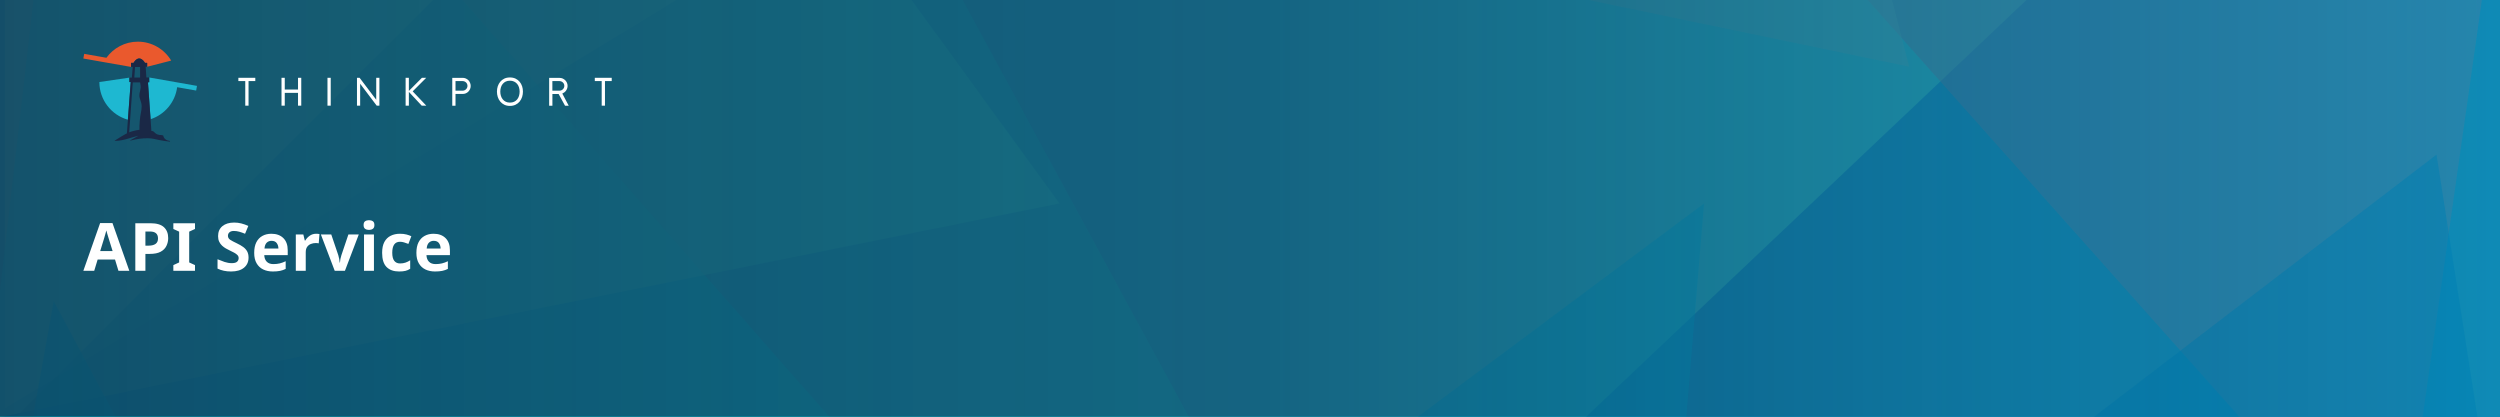
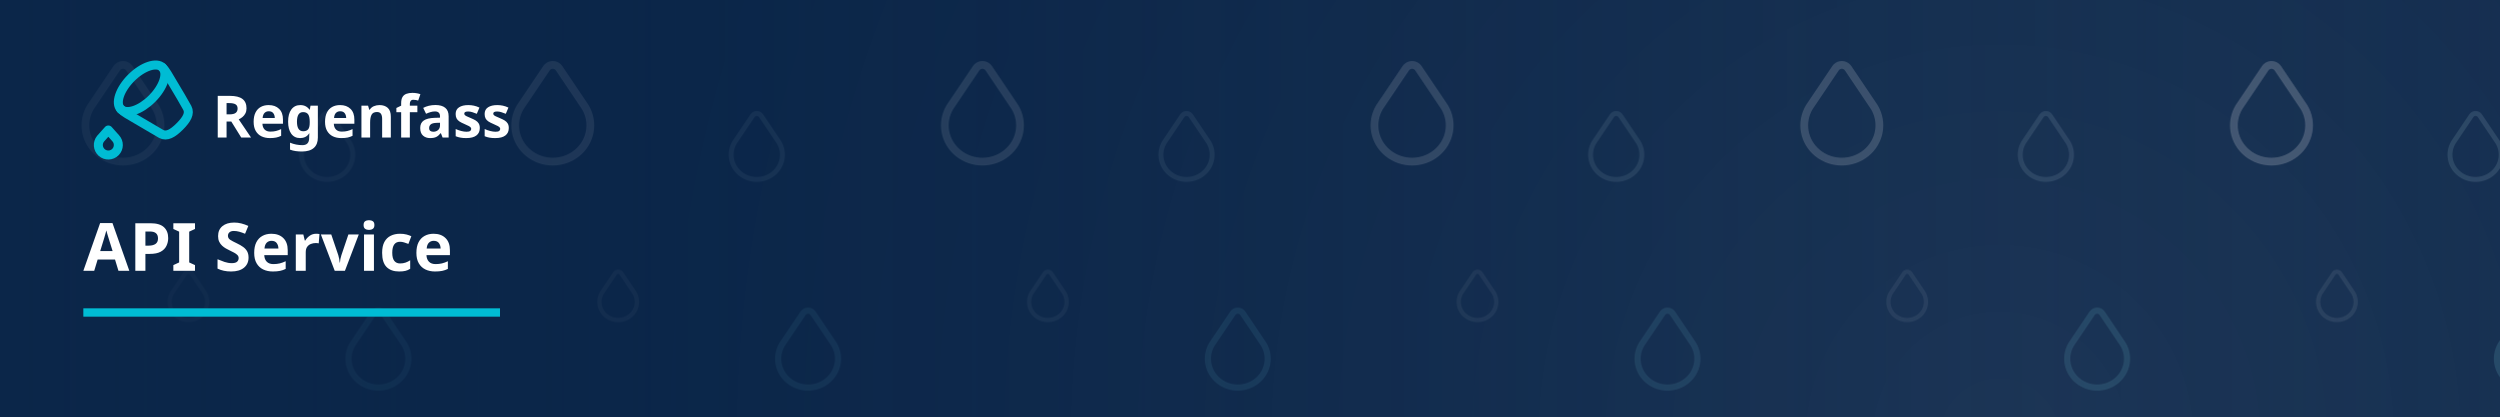
<svg xmlns="http://www.w3.org/2000/svg" width="1200" height="200" viewBox="0 0 1200 200" fill="none">
  <defs>
-     <style>
-   @keyframes rotate1 { from { transform: rotate(0deg); } to { transform: rotate(360deg); } }
-   @keyframes rotate2 { from { transform: rotate(0deg); } to { transform: rotate(-360deg); } }
-   @keyframes colorShift {
-     0% { fill-opacity: 0.2; }
-     25% { fill-opacity: 0.8; }
-     50% { fill-opacity: 0.2; }
-     75% { fill-opacity: 0.8; }
-     100% { fill-opacity: 0.2; }
-   }
-   @keyframes zoom {
-     0% { transform: scale(1); }
-     50% { transform: scale(1.2); }
-     100% { transform: scale(1); }
-   }
-   /* Gruppe 1 - Startet sofort */
-   .polygon-1 { animation: rotate1 270s linear infinite, colorShift 36s ease-in-out infinite, zoom 54s ease-in-out infinite; transform-origin: center; }
-   .polygon-2 { animation: rotate2 270s linear infinite, colorShift 36s ease-in-out infinite, zoom 54s ease-in-out infinite; transform-origin: center; animation-delay: 3s; }
-   .polygon-3 { animation: rotate1 270s linear infinite, colorShift 36s ease-in-out infinite, zoom 54s ease-in-out infinite; transform-origin: center; animation-delay: 6s; }
-   
-   /* Gruppe 2 - Startet nach 2s */
-   .polygon-4 { animation: rotate2 270s linear infinite, colorShift 36s ease-in-out infinite, zoom 54s ease-in-out infinite; transform-origin: center; animation-delay: 9s; }
-   .polygon-5 { animation: rotate1 270s linear infinite, colorShift 36s ease-in-out infinite, zoom 54s ease-in-out infinite; transform-origin: center; animation-delay: 12s; }
-   .polygon-6 { animation: rotate2 270s linear infinite, colorShift 36s ease-in-out infinite, zoom 54s ease-in-out infinite; transform-origin: center; animation-delay: 15s; }
-   
-   /* Gruppe 3 - Startet nach 4s */
-   .polygon-7 { animation: rotate1 270s linear infinite, colorShift 36s ease-in-out infinite, zoom 54s ease-in-out infinite; transform-origin: center; animation-delay: 18s; }
-   .polygon-8 { animation: rotate2 270s linear infinite, colorShift 36s ease-in-out infinite, zoom 54s ease-in-out infinite; transform-origin: center; animation-delay: 21s; }
-   .polygon-9 { animation: rotate1 270s linear infinite, colorShift 36s ease-in-out infinite, zoom 54s ease-in-out infinite; transform-origin: center; animation-delay: 24s; }
-   
-   /* Gruppe 4 - Startet nach 6s */
-   .polygon-10 { animation: rotate2 270s linear infinite, colorShift 36s ease-in-out infinite, zoom 54s ease-in-out infinite; transform-origin: center; animation-delay: 27s; }
-   .polygon-11 { animation: rotate1 270s linear infinite, colorShift 36s ease-in-out infinite, zoom 54s ease-in-out infinite; transform-origin: center; animation-delay: 30s; }
-   .polygon-12 { animation: rotate2 270s linear infinite, colorShift 36s ease-in-out infinite, zoom 54s ease-in-out infinite; transform-origin: center; animation-delay: 33s; }
- </style>
-     <linearGradient id="readmeOverlay" x1="0" x2="1" y1="0" y2="0" gradientUnits="objectBoundingBox">
-       <stop offset="0" stop-color="#0B2649" stop-opacity="0.72" />
-       <stop offset="0.5" stop-color="#0B2649" stop-opacity="0.5" />
+     <pattern id="raindrop-wallpaper-dark" x="0" y="0" width="176" height="176" patternUnits="userSpaceOnUse">
+       <g stroke-linecap="round" stroke-linejoin="round" fill="none">
+         <g opacity="0.2" transform="translate(24 20) scale(2.2)">
+           <path d="M7.502 19.423c2.602 2.105 6.395 2.105 8.996 0c2.602 -2.105 3.262 -5.708 1.566 -8.546l-4.89 -7.26c-.42 -.625 -1.287 -.803 -1.936 -.397a1.376 1.376 0 0 0 -.41 .397l-4.893 7.26c-1.695 2.838 -1.035 6.441 1.567 8.546" stroke="#FFFFFF" stroke-width="1.45" />
+         </g>
+         <g opacity="0.12" transform="translate(116 42) scale(1.5)">
+           <path d="M7.502 19.423c2.602 2.105 6.395 2.105 8.996 0c2.602 -2.105 3.262 -5.708 1.566 -8.546l-4.89 -7.26c-.42 -.625 -1.287 -.803 -1.936 -.397a1.376 1.376 0 0 0 -.41 .397l-4.893 7.26c-1.695 2.838 -1.035 6.441 1.567 8.546" stroke="#D2F7FF" stroke-width="1.35" />
+         </g>
+         <g opacity="0.08" transform="translate(64 108) scale(1.1)">
+           <path d="M7.502 19.423c2.602 2.105 6.395 2.105 8.996 0c2.602 -2.105 3.262 -5.708 1.566 -8.546l-4.89 -7.26c-.42 -.625 -1.287 -.803 -1.936 -.397a1.376 1.376 0 0 0 -.41 .397l-4.893 7.26c-1.695 2.838 -1.035 6.441 1.567 8.546" stroke="#FFFFFF" stroke-width="1.6" />
+         </g>
+         <g opacity="0.14" transform="translate(134 122) scale(1.75)">
+           <path d="M7.502 19.423c2.602 2.105 6.395 2.105 8.996 0c2.602 -2.105 3.262 -5.708 1.566 -8.546l-4.89 -7.26c-.42 -.625 -1.287 -.803 -1.936 -.397a1.376 1.376 0 0 0 -.41 .397l-4.893 7.26c-1.695 2.838 -1.035 6.441 1.567 8.546" stroke="#7BE0F2" stroke-width="1.45" />
+         </g>
+       </g>
+     </pattern>
+     <radialGradient id="ambient-glow-dark" cx="0" cy="0" r="1" gradientUnits="userSpaceOnUse" gradientTransform="translate(820 180) rotate(135) scale(560 560)">
+       <stop stop-color="#FFFFFF" stop-opacity="0.08" />
+       <stop offset="1" stop-color="#FFFFFF" stop-opacity="0" />
+     </radialGradient>
+     <clipPath id="readme-header-bg-clip">
+       <rect width="1200" height="200" />
+     </clipPath>
+     <linearGradient id="readme-header-overlay" x1="0" x2="1" y1="0" y2="0" gradientUnits="objectBoundingBox">
+       <stop offset="0" stop-color="#0B2649" stop-opacity="0.8" />
      <stop offset="1" stop-color="#0B2649" stop-opacity="0" />
    </linearGradient>
  </defs>
-   <g transform="translate(600,100) scale(1.171875) translate(-512,-512)">
-     <rect x="0" y="0" width="1024" height="1024" fill="#1ea1b9" />
-     <g transform="scale(4) translate(0.5 0.5)">
-       <polygon class="polygon-1" fill="#57c8b9" fill-opacity="0.502" points="0,0 268,-15 0,148" />
-       <polygon class="polygon-2" fill="#0077b4" fill-opacity="0.502" points="257,271 260,56 54,251" />
-       <polygon class="polygon-3" fill="#00c4d1" fill-opacity="0.502" points="-16,271 8,62 162,237" />
-       <polygon class="polygon-4" fill="#3f82a3" fill-opacity="0.502" points="245,167 105,10 271,-16" />
-       <polygon class="polygon-5" fill="#36cbc0" fill-opacity="0.502" points="-16,152 108,127 4,-16" />
-       <polygon class="polygon-6" fill="#0081b5" fill-opacity="0.502" points="87,246 271,263 249,122" />
-       <polygon class="polygon-7" fill="#53c3bb" fill-opacity="0.502" points="163,11 -9,61 4,-16" />
-       <polygon class="polygon-8" fill="#009ec3" fill-opacity="0.502" points="174,127 162,271 13,247" />
-       <polygon class="polygon-9" fill="#369db2" fill-opacity="0.502" points="162,-16 195,113 94,92" />
-       <polygon class="polygon-10" fill="#16b6bf" fill-opacity="0.502" points="130,165 -16,166 79,71" />
-       <polygon class="polygon-11" fill="#02c0d2" fill-opacity="0.502" points="74,266 5,137 -16,254" />
-       <polygon class="polygon-12" fill="#4484a4" fill-opacity="0.502" points="271,77 187,21 252,-16" />
+   <g clip-path="url(#readme-header-bg-clip)" transform="scale(1.171875)">
+     <rect width="1024" height="1024" fill="#0B2649" />
+     <rect width="1024" height="1024" fill="url(#raindrop-wallpaper-dark)" />
+     <rect width="1024" height="1024" fill="url(#ambient-glow-dark)" />
+   </g>
+   <rect width="1200" height="200" fill="url(#readme-header-overlay)" />
+   <g transform="translate(40, 24)" fill="none">
+     <g stroke="#00BCD4" stroke-width="1.8" stroke-linecap="round" stroke-linejoin="round" transform="scale(2.4)">
+       <path d="M5 16l1.465 1.638a2 2 0 1 1 -3.015 .099l1.55 -1.737" />
+       <path d="M13.737 9.737c2.299 -2.3 3.23 -5.095 2.081 -6.245c-1.15 -1.15 -3.945 -.217 -6.244 2.082c-2.3 2.299 -3.231 5.095 -2.082 6.244c1.15 1.15 3.946 .218 6.245 -2.081" />
+       <path d="M7.492 11.818c.362 .362 .768 .676 1.208 .934l6.895 4.047c1.078 .557 2.255 -.075 3.692 -1.512c1.437 -1.437 2.07 -2.614 1.512 -3.692c-.372 -.718 -1.72 -3.017 -4.047 -6.895a6.015 6.015 0 0 0 -.934 -1.208" />
    </g>
-   </g>
-   <rect width="1200" height="200" fill="url(#readmeOverlay)" />
-   <g transform="translate(40, 20) scale(0.1714286)" fill="none">
-     <path fill="#FFFFFF" d="M820.1 162.6l-46.4-61.2-.2-.2h-7.3v78h8.9v-61.4l46.2 61.2.1.2h7.6v-78h-8.9zM683.6 101.2h9.1v78h-9.1zM601.1 134.1H564v-32.9h-9.1v78h9.1v-35.9h37.1v35.9h9.1v-78h-9.1zM434.1 110.4h19.3v68.8h9.2v-68.8h18.9v-9.2h-47.4zM960.1 101.2H948l-36.5 36.7v-36.7h-9.1v78h9.1v-38.6l35.9 38.5.1.1h12.8l-38.1-40.1zM1346.6 142.1c1.9-1.4 3.6-3 4.9-4.9 1.3-1.9 2.4-4 3.2-6.2.8-2.3 1.2-4.7 1.2-7.1 0-3.1-.6-6.1-1.8-8.8-1.2-2.7-2.8-5.1-4.8-7.1s-4.4-3.6-7.1-4.8c-2.7-1.2-5.7-1.8-8.7-1.8h-29.2v78h9.1v-32.9h17.4l18 32.9h10.3l-18-34.1c1.9-.9 3.8-1.9 5.5-3.2zm.2-18.3c0 1.8-.4 3.6-1.1 5.2-.7 1.6-1.7 3-2.9 4.2-1.2 1.2-2.6 2.2-4.2 2.9-1.6.7-3.4 1.1-5.2 1.1h-20.1v-26.8h20.1c1.8 0 3.6.4 5.2 1.1 1.6.7 3.1 1.7 4.3 2.9 1.2 1.2 2.2 2.6 2.9 4.2.6 1.7 1 3.4 1 5.2zM1432.1 101.2v9.2h19.3v68.8h9.2v-68.8h18.9v-9.2zM1221.7 112.3c-3-3.6-6.9-6.6-11.4-8.8-4.6-2.2-9.9-3.3-15.9-3.3s-11.3 1.1-15.8 3.3c-4.5 2.2-8.3 5.1-11.3 8.8-3 3.6-5.3 7.9-6.9 12.6-1.5 4.7-2.3 9.7-2.3 14.9 0 5.2.8 10.2 2.3 15 1.5 4.8 3.8 9.1 6.9 12.8 3 3.7 6.8 6.7 11.3 8.9 4.5 2.2 9.8 3.4 15.8 3.4s11.3-1.1 15.9-3.4c4.6-2.2 8.4-5.2 11.4-8.9s5.3-8 6.9-12.8c1.5-4.8 2.3-9.8 2.3-15 0-5.2-.8-10.2-2.3-14.9-1.6-4.7-3.9-9-6.9-12.6zm-.1 27.6c0 4.2-.6 8.2-1.7 11.9-1.1 3.7-2.9 7-5.1 9.8-2.3 2.8-5.1 5-8.5 6.6s-7.4 2.4-11.9 2.4c-4.4 0-8.4-.8-11.7-2.5-3.3-1.6-6.2-3.9-8.4-6.7-2.3-2.8-4-6.1-5.1-9.8-1.2-3.7-1.7-7.7-1.7-11.8s.6-8.1 1.7-11.8c1.1-3.7 2.9-7 5.1-9.7 2.3-2.8 5.1-5 8.4-6.6 3.3-1.6 7.3-2.4 11.7-2.4 4.5 0 8.5.8 11.9 2.5 3.4 1.6 6.2 3.9 8.5 6.6 2.3 2.8 4 6 5.1 9.7 1.1 3.7 1.7 7.7 1.7 11.8zM1078.1 107.9c-2-2-4.4-3.6-7.1-4.8-2.7-1.2-5.7-1.8-8.7-1.8H1033v78h9.1v-32.9h20.1c3.1 0 6-.6 8.7-1.7s5.1-2.8 7.1-4.8 3.6-4.4 4.8-7.1c1.2-2.7 1.8-5.7 1.8-8.8s-.6-6.1-1.8-8.8c-1.1-2.9-2.7-5.3-4.7-7.3zm-2.5 15.9c0 1.8-.4 3.6-1.1 5.2-.7 1.6-1.7 3-2.9 4.2-1.2 1.2-2.6 2.2-4.2 2.9-1.6.7-3.4 1.1-5.2 1.1h-20.1v-26.8h20.1c1.8 0 3.6.4 5.2 1.1 1.6.7 3.1 1.7 4.3 2.9 1.2 1.2 2.2 2.6 2.9 4.2.6 1.7 1 3.4 1 5.2z" />
-     <path fill="none" d="M158.9 71h-14.1l-2 29.6h16.1zM157.8 224.2c1.4-22.2 5.5-29.7 5.5-43.2 0-13.5-6.4-19.8-6.4-30.6 0-7.9 2.8-12.6 3.7-22.6.3-2.7-.3-7.4-1.7-13.9h-20.5l-9.9 139.8c7.2-2.8 16.7-5.5 28.6-7.1-.1-6.2.2-13.7.7-22.4z" />
-     <path fill="#1eb8d1" d="M130.9 220.1v-.4.4z" />
-     <path fill="#ea592d" d="M133.6 59.4h6.9c17.1-27.7 32.2 0 32.2 0h6.1v10.8L246 53c-19-31.8-53.7-53-93.3-53-36.2 0-68.3 17.8-88.1 45.1l-62.2-11L0 47.2l133.6 23.5V59.4z" />
-     <path fill="#1eb8d1" d="M184.6 100.3v13.4H181l7.4 103.4c39.3-12.9 68.8-47.5 74.3-89.6l53.2 9.4 2.3-13.1-133.6-23.5zM124.7 218.5l7.9-105.3H129v-12.5L44.9 113c0 50.2 33.7 92.6 79.8 105.5z" />
-     <path fill="#1a2846" d="M223.9 263.4c-.2-.9-3.4-1.9-5.2-1.9-8 .2-14.3-2-19.2-7.2-2.2-2.4-4.7-4.7-8.9-4.2l-9.7-136.4h3.6v-13.4h-8l-1.9-30.1h4.1V59.4h-6.1s-15.1-27.7-32.2 0h-6.9v11.3h4.8l-2.5 30H129v12.5h3.7l-10.8 143.6c-1.1.5-2.1 1-3 1.5-2.4 1.1-7.3 4.1-12.7 7.3-4.2 2.4-8.3 5.1-12.5 7.8-2.4 1.5-4.5 2.8-5.7 3.6l.3.9c24.5-.3 44.5-9.7 66.2-14.6-7.8 4.3-15.6 8.6-24.6 13.7 2.3-.3 3-.2 3.6-.4 16-4 32.5-6.7 49.1-6.1 10.1.3 19.9 2.7 29.7 4.9 9.9 2.2 19.8 3.3 29.9 4.5.3-.6.5-1.2.8-1.7-10.9-1.6-17.4-6.3-19.1-14.8zM144.8 71h14.1v29.5h-16.1l2-29.5zm13 153.2c-.6 8.7-.8 16.1-.7 22.5-11.9 1.6-21.4 4.3-28.6 7.1l9.9-139.8h20.5c1.4 6.5 1.9 11.2 1.7 13.9-.9 10-3.7 14.7-3.7 22.6 0 10.8 6.4 17.1 6.4 30.6s-4 20.9-5.5 43.1z" />
+     <text x="62" y="42" font-family="system-ui, sans-serif" font-size="28" font-weight="700" fill="#FFFFFF">Regenfass</text>
  </g>
  <text x="40" y="130" font-family="system-ui, sans-serif" font-size="32" font-weight="700" fill="#FFFFFF">API Service</text>
+   <rect x="40" y="148" width="200" height="4" fill="#00BCD4" />
</svg>
